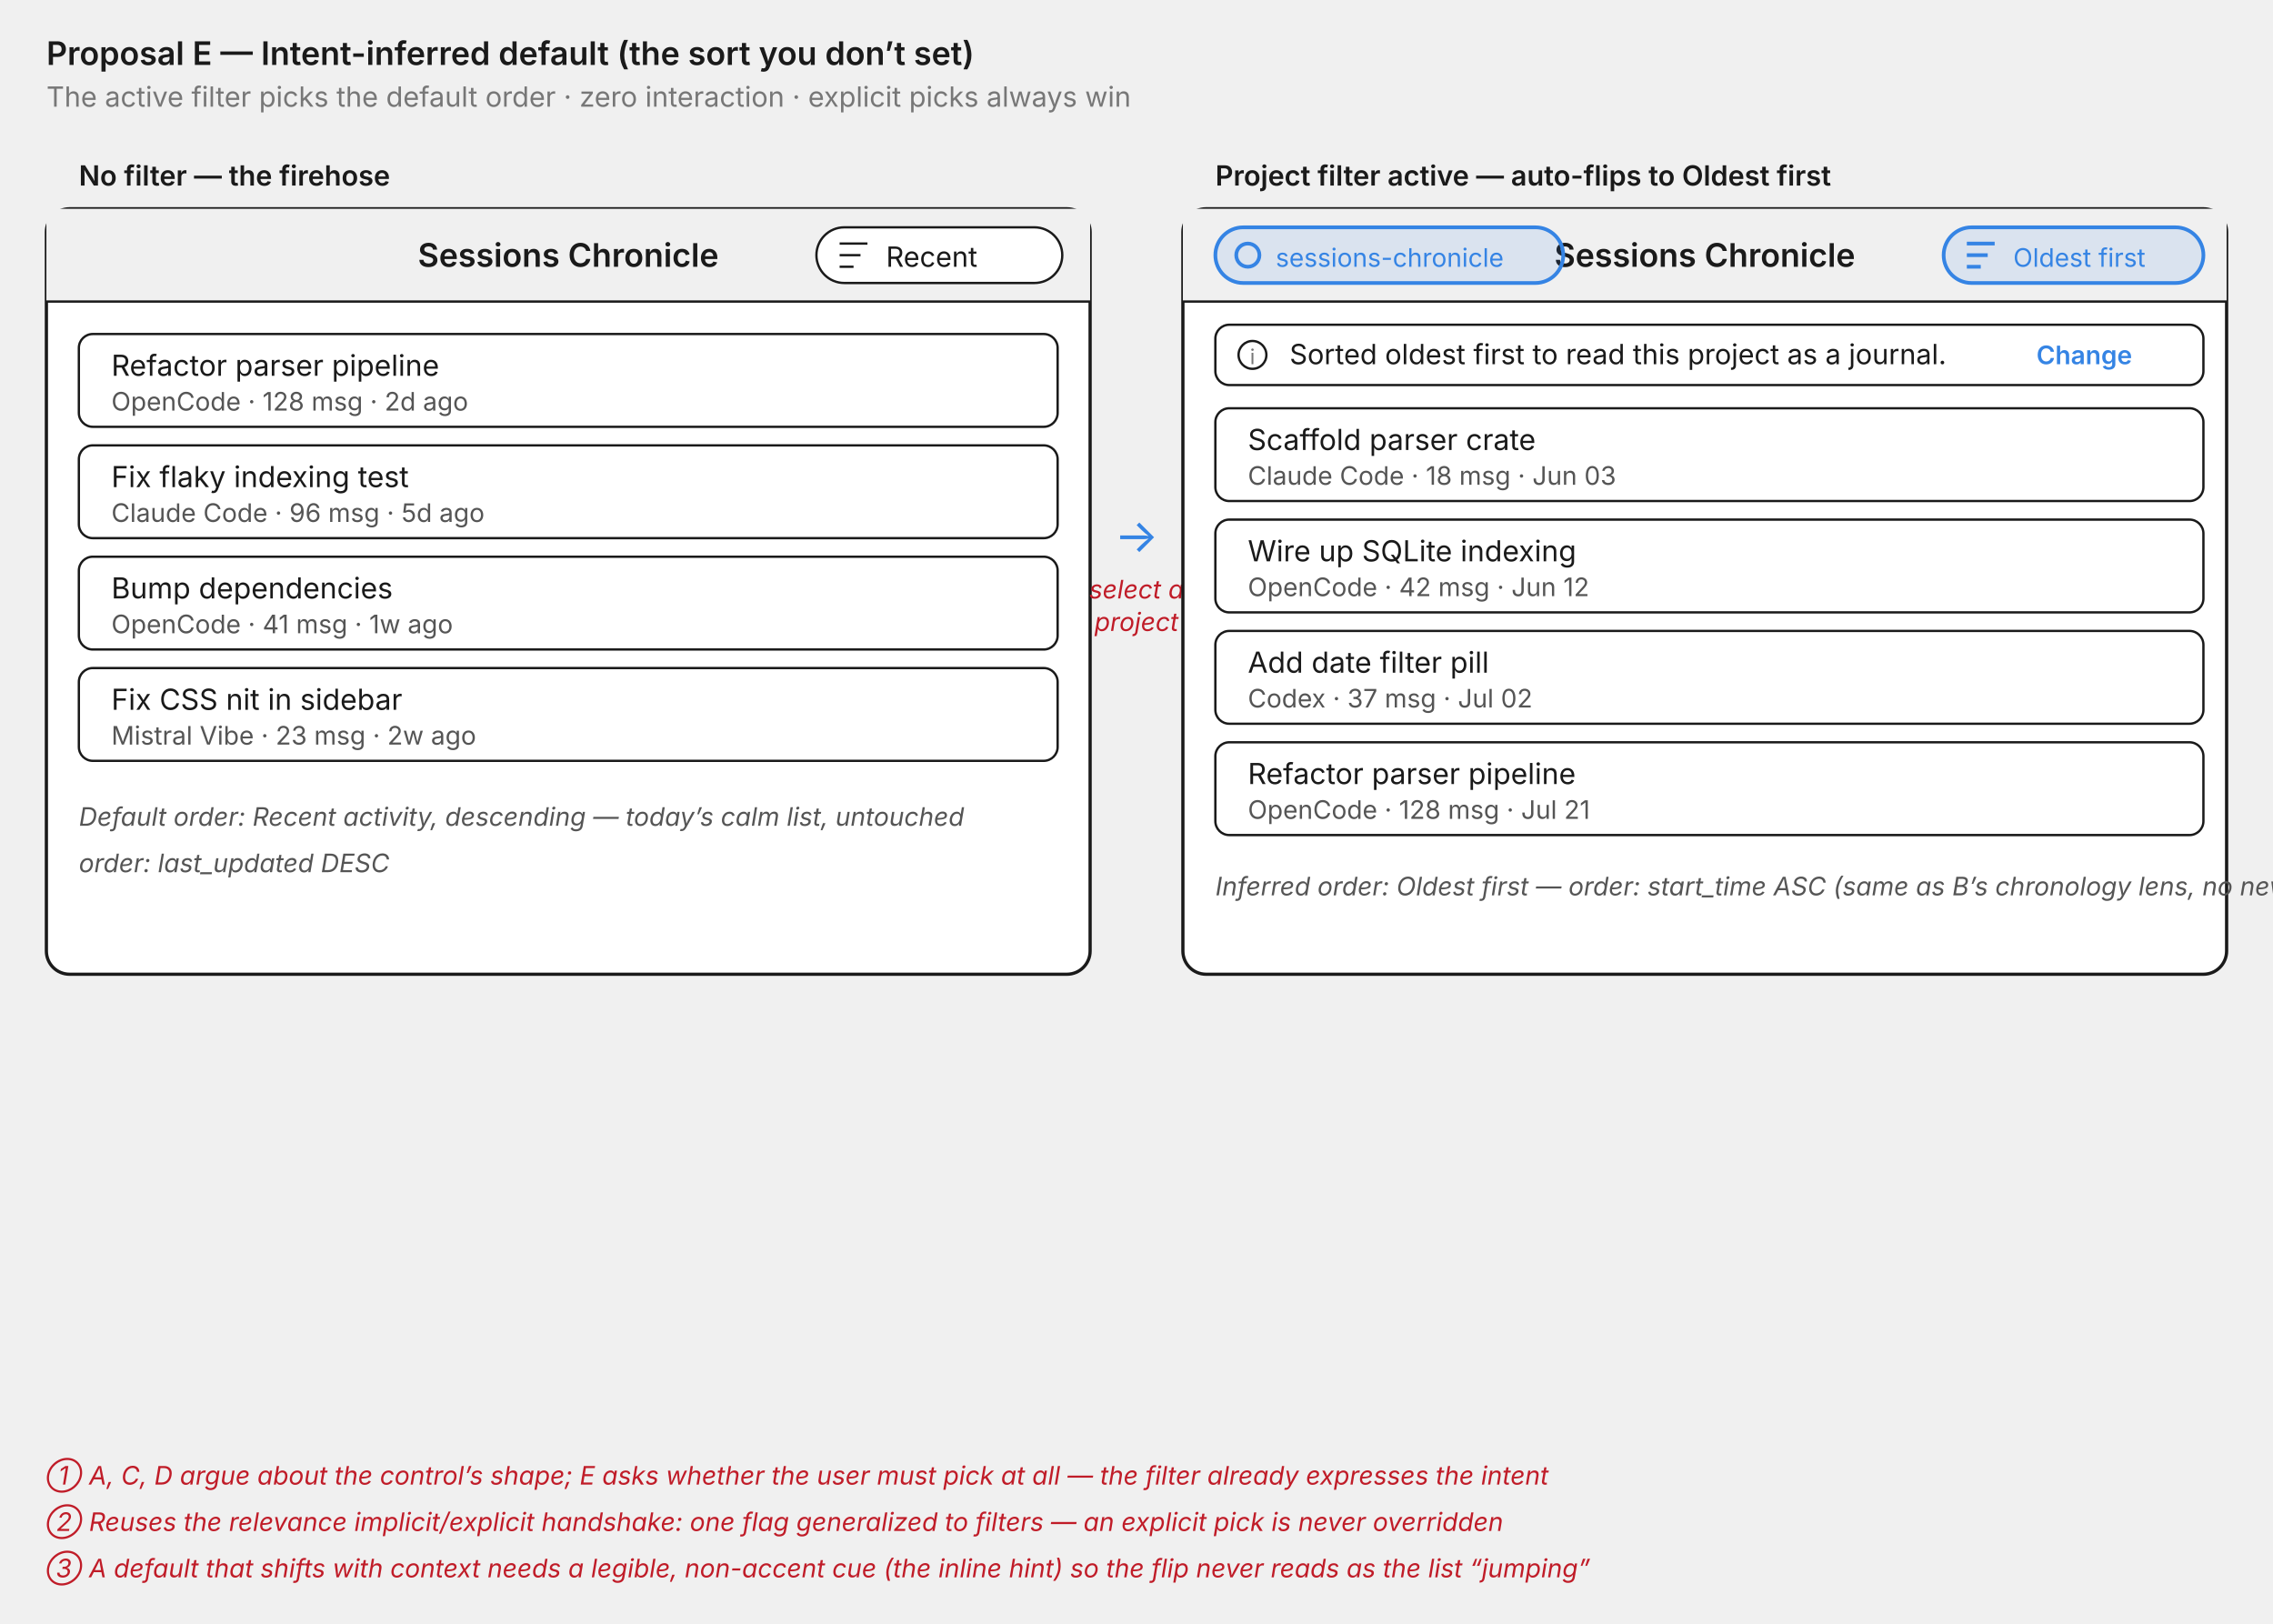
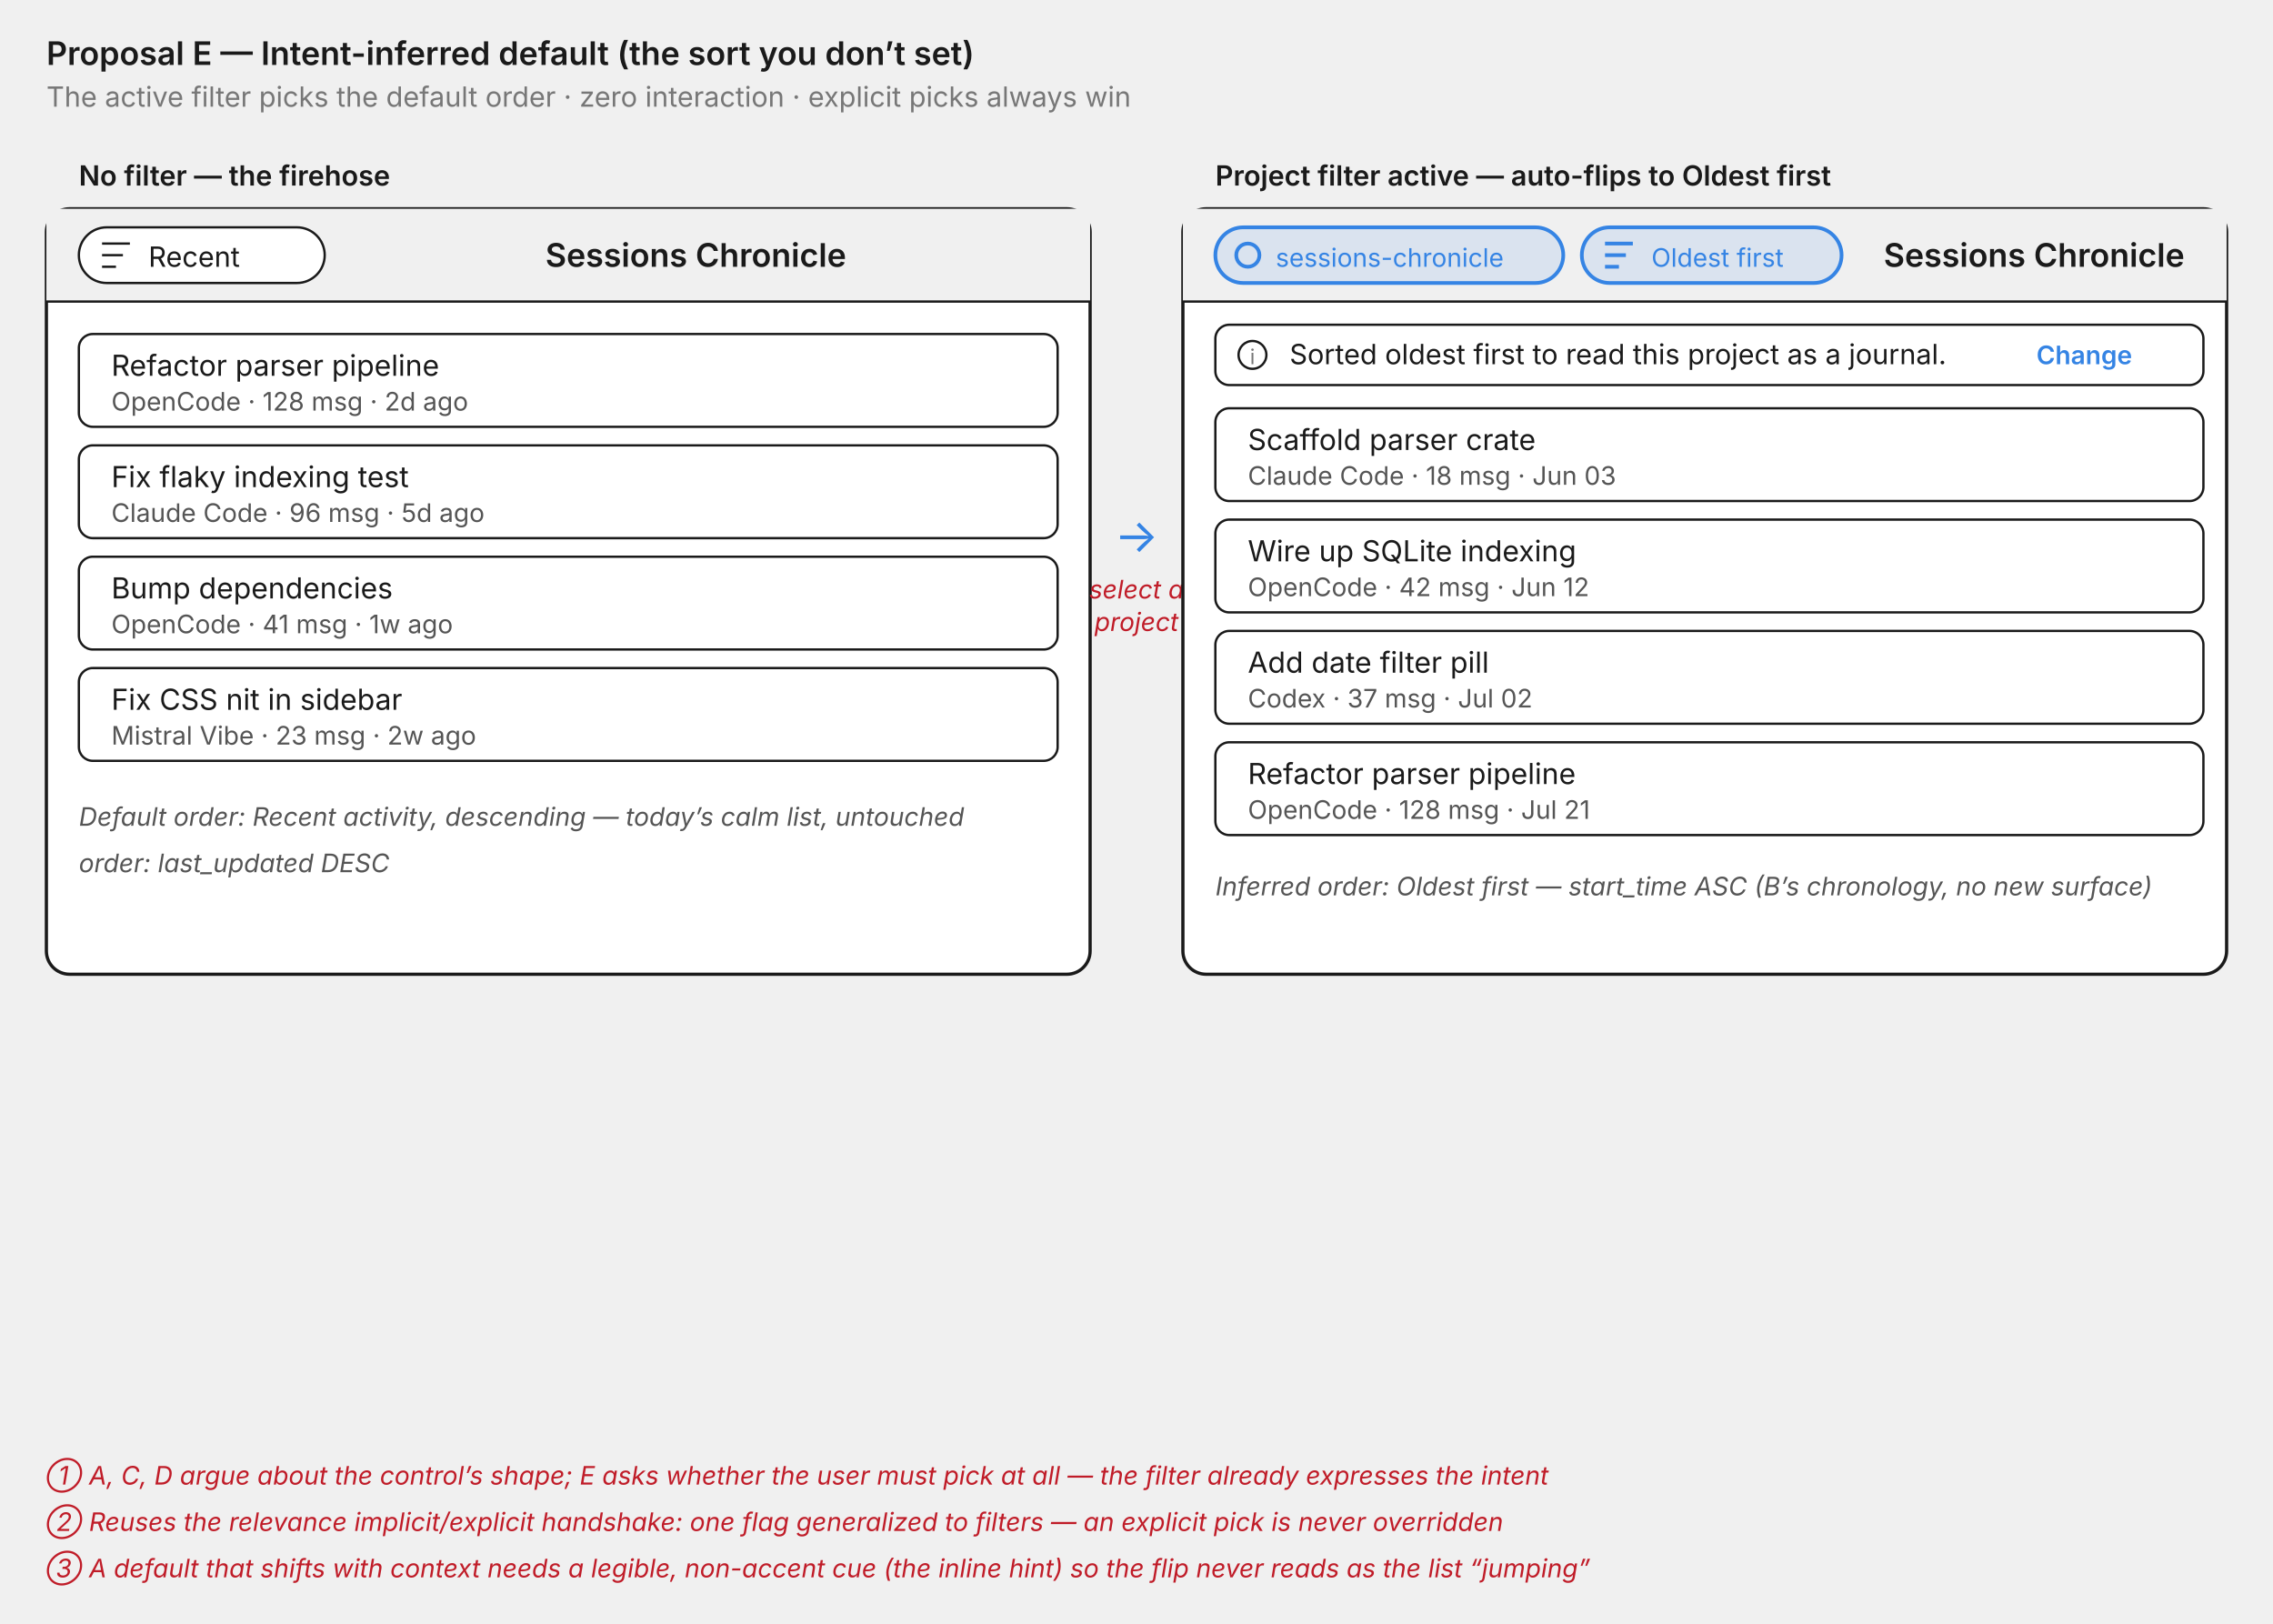
<svg xmlns="http://www.w3.org/2000/svg" viewBox="0 0 980 700" font-family="-apple-system, 'Cantarell', system-ui, sans-serif" font-size="13">
  <style>
    .stroke { fill: none; stroke: #1a1a1a; stroke-width: 1.4; }
    .stroke-thin { fill: none; stroke: #1a1a1a; stroke-width: 1; }
    .muted { fill: #777; }
    .accent { fill: #3584e4; }
    .accent-stroke { fill: none; stroke: #3584e4; stroke-width: 1.6; }
    .accent-bg { fill: #3584e4; fill-opacity: 0.12; }
    .red { fill: #c01c28; }
    .red-stroke { fill: none; stroke: #c01c28; stroke-width: 1.2; stroke-dasharray: 4 3; }
    .label { font-size: 12px; fill: #1a1a1a; }
    .badge { font-size: 11px; fill: #555; }
    .title { font-size: 14px; font-weight: 600; fill: #1a1a1a; }
    .note { font-size: 11px; fill: #c01c28; font-style: italic; }
    .row-text { font-size: 12.5px; fill: #1a1a1a; }
    .ws { fill: #ffffff; }
    .caption { font-size: 12px; font-weight: 600; fill: #1a1a1a; }
  </style>
  <text x="20" y="28" class="title">Proposal E — Intent-inferred default (the sort you don’t set)</text>
  <text x="20" y="46" class="muted" font-size="12">The active filter picks the default order · zero interaction · explicit picks always win</text>
  <text x="34" y="80" class="caption">No filter — the firehose</text>
  <rect x="20" y="90" width="450" height="330" rx="10" class="ws stroke" />
  <rect x="20" y="90" width="450" height="40" fill="#f0f0f0" />
  <line x1="20" y1="130" x2="470" y2="130" class="stroke-thin" />
-   <text x="245" y="115" class="title" text-anchor="middle" font-size="12">Sessions Chronicle</text>
-   <rect x="352" y="98" width="106" height="24" rx="12" class="ws stroke-thin" />
-   <line x1="362" y1="105" x2="374" y2="105" class="stroke-thin" />
-   <line x1="362" y1="110" x2="371" y2="110" class="stroke-thin" />
-   <line x1="362" y1="115" x2="368" y2="115" class="stroke-thin" />
-   <text x="382" y="115" class="label" font-size="11">Recent</text>
+   <text x="300" y="115" class="title" text-anchor="middle" font-size="12">Sessions Chronicle</text>
+   <rect x="34" y="98" width="106" height="24" rx="12" class="ws stroke-thin" />
+   <line x1="44" y1="105" x2="56" y2="105" class="stroke-thin" />
+   <line x1="44" y1="110" x2="53" y2="110" class="stroke-thin" />
+   <line x1="44" y1="115" x2="50" y2="115" class="stroke-thin" />
+   <text x="64" y="115" class="label" font-size="11">Recent</text>
  <rect x="34" y="144" width="422" height="40" rx="6" class="ws stroke-thin" />
  <text x="48" y="162" class="row-text">Refactor parser pipeline</text>
  <text x="48" y="177" class="badge">OpenCode · 128 msg · 2d ago</text>
  <rect x="34" y="192" width="422" height="40" rx="6" class="ws stroke-thin" />
  <text x="48" y="210" class="row-text">Fix flaky indexing test</text>
  <text x="48" y="225" class="badge">Claude Code · 96 msg · 5d ago</text>
  <rect x="34" y="240" width="422" height="40" rx="6" class="ws stroke-thin" />
  <text x="48" y="258" class="row-text">Bump dependencies</text>
  <text x="48" y="273" class="badge">OpenCode · 41 msg · 1w ago</text>
  <rect x="34" y="288" width="422" height="40" rx="6" class="ws stroke-thin" />
  <text x="48" y="306" class="row-text">Fix CSS nit in sidebar</text>
  <text x="48" y="321" class="badge">Mistral Vibe · 23 msg · 2w ago</text>
  <text x="34" y="356" class="badge" font-style="italic">Default order: Recent activity, descending — today’s calm list, untouched</text>
  <text x="34" y="376" class="badge" font-style="italic">order: last_updated DESC</text>
  <text x="490" y="238" class="accent" font-size="20" text-anchor="middle">→</text>
  <text x="490" y="258" class="note" font-size="10" text-anchor="middle">select a</text>
  <text x="490" y="272" class="note" font-size="10" text-anchor="middle">project</text>
  <text x="524" y="80" class="caption">Project filter active — auto-flips to Oldest first</text>
  <rect x="510" y="90" width="450" height="330" rx="10" class="ws stroke" />
  <rect x="510" y="90" width="450" height="40" fill="#f0f0f0" />
  <line x1="510" y1="130" x2="960" y2="130" class="stroke-thin" />
-   <text x="735" y="115" class="title" text-anchor="middle" font-size="12">Sessions Chronicle</text>
+   <text x="877" y="115" class="title" text-anchor="middle" font-size="12">Sessions Chronicle</text>
  <rect x="524" y="98" width="150" height="24" rx="12" class="accent-bg accent-stroke" />
  <circle cx="538" cy="110" r="5" class="accent-stroke" />
  <text x="550" y="115" class="accent" font-size="11">sessions-chronicle</text>
-   <rect x="838" y="98" width="112" height="24" rx="12" class="accent-bg accent-stroke" />
-   <line x1="848" y1="105" x2="860" y2="105" class="accent-stroke" />
-   <line x1="848" y1="110" x2="857" y2="110" class="accent-stroke" />
-   <line x1="848" y1="115" x2="854" y2="115" class="accent-stroke" />
-   <text x="868" y="115" class="accent" font-size="11">Oldest first</text>
+   <rect x="682" y="98" width="112" height="24" rx="12" class="accent-bg accent-stroke" />
+   <line x1="692" y1="105" x2="704" y2="105" class="accent-stroke" />
+   <line x1="692" y1="110" x2="701" y2="110" class="accent-stroke" />
+   <line x1="692" y1="115" x2="698" y2="115" class="accent-stroke" />
+   <text x="712" y="115" class="accent" font-size="11">Oldest first</text>
  <rect x="524" y="140" width="426" height="26" rx="6" class="ws stroke-thin" />
  <circle cx="540" cy="153" r="6" class="stroke-thin" />
  <text x="540" y="157" class="muted" font-size="9" text-anchor="middle">i</text>
  <text x="556" y="157" class="label" font-size="11">Sorted oldest first to read this project as a journal.</text>
  <text x="878" y="157" class="accent" font-size="11" font-weight="600">Change</text>
  <rect x="524" y="176" width="426" height="40" rx="6" class="ws stroke-thin" />
  <text x="538" y="194" class="row-text">Scaffold parser crate</text>
  <text x="538" y="209" class="badge">Claude Code · 18 msg · Jun 03</text>
  <rect x="524" y="224" width="426" height="40" rx="6" class="ws stroke-thin" />
  <text x="538" y="242" class="row-text">Wire up SQLite indexing</text>
  <text x="538" y="257" class="badge">OpenCode · 42 msg · Jun 12</text>
  <rect x="524" y="272" width="426" height="40" rx="6" class="ws stroke-thin" />
  <text x="538" y="290" class="row-text">Add date filter pill</text>
  <text x="538" y="305" class="badge">Codex · 37 msg · Jul 02</text>
  <rect x="524" y="320" width="426" height="40" rx="6" class="ws stroke-thin" />
  <text x="538" y="338" class="row-text">Refactor parser pipeline</text>
  <text x="538" y="353" class="badge">OpenCode · 128 msg · Jul 21</text>
-   <text x="524" y="386" class="badge" font-style="italic">Inferred order: Oldest first — order: start_time ASC (same as B’s chronology lens, no new surface)</text>
+   <text x="524" y="386" class="badge" font-style="italic">Inferred order: Oldest first — start_time ASC (B’s chronology, no new surface)</text>
  <text x="20" y="640" class="note">① A, C, D argue about the control’s shape; E asks whether the user must pick at all — the filter already expresses the intent</text>
  <text x="20" y="660" class="note">② Reuses the relevance implicit/explicit handshake: one flag generalized to filters — an explicit pick is never overridden</text>
  <text x="20" y="680" class="note">③ A default that shifts with context needs a legible, non-accent cue (the inline hint) so the flip never reads as the list “jumping”</text>
</svg>
